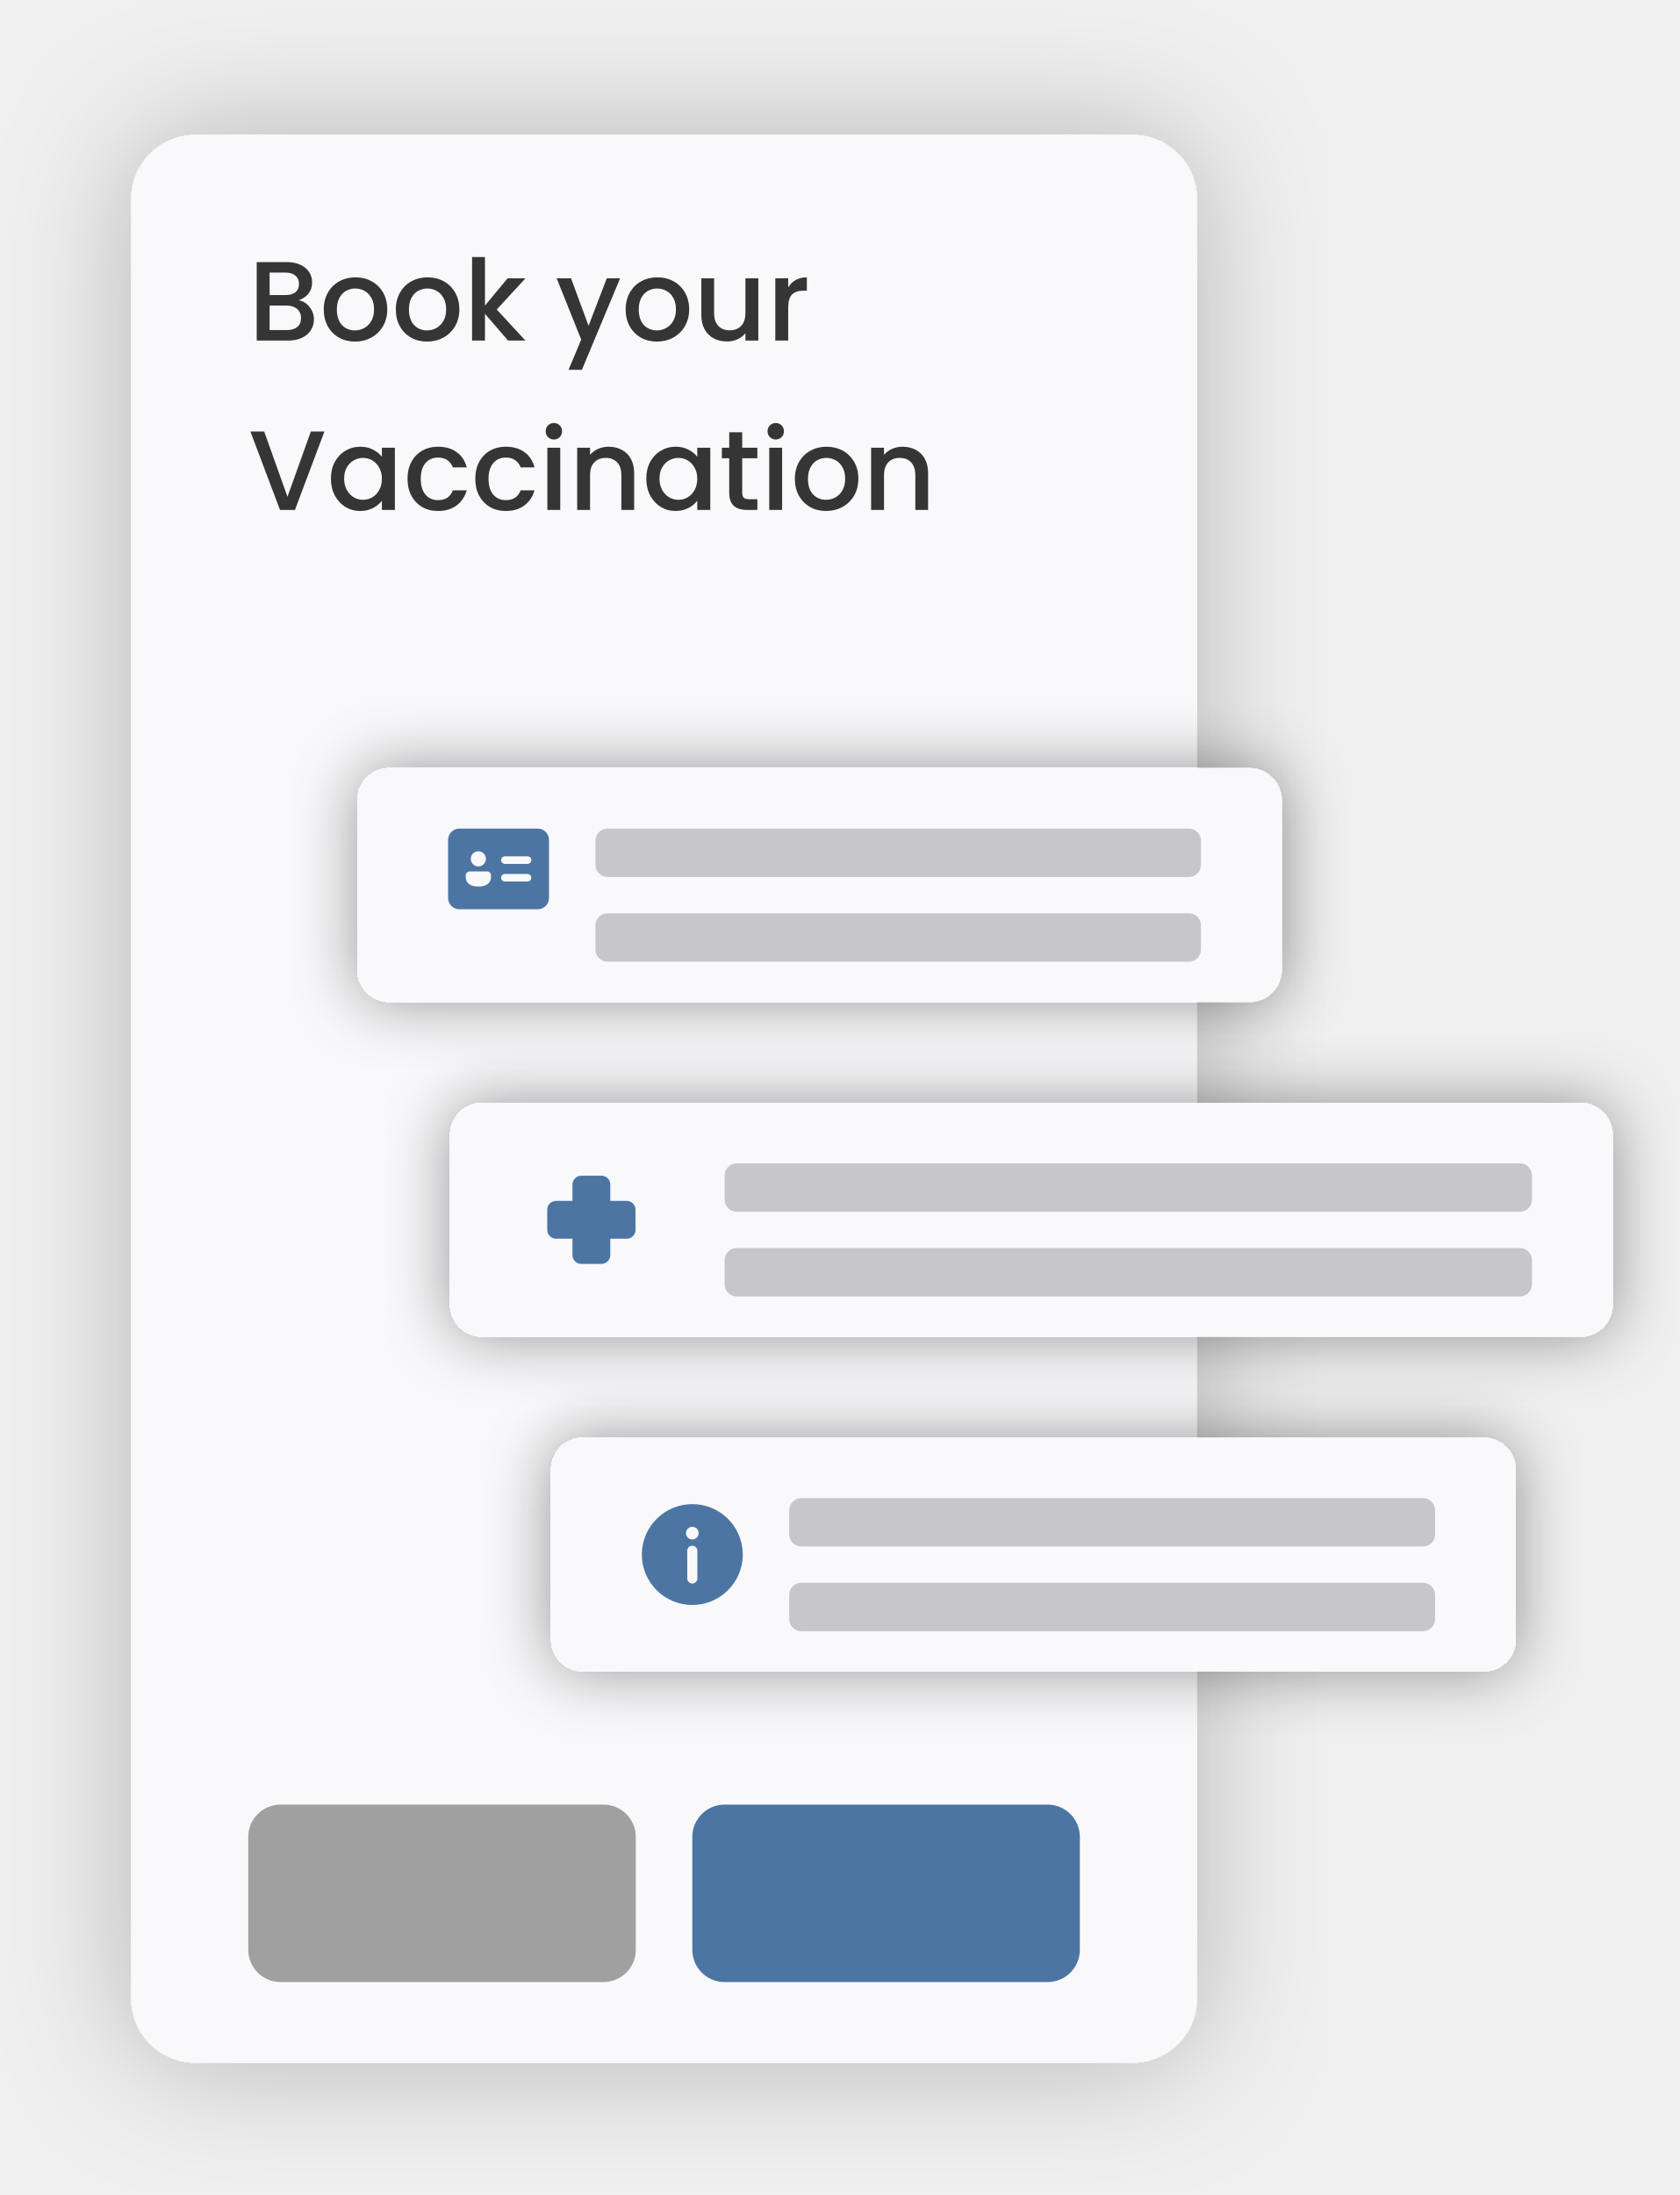
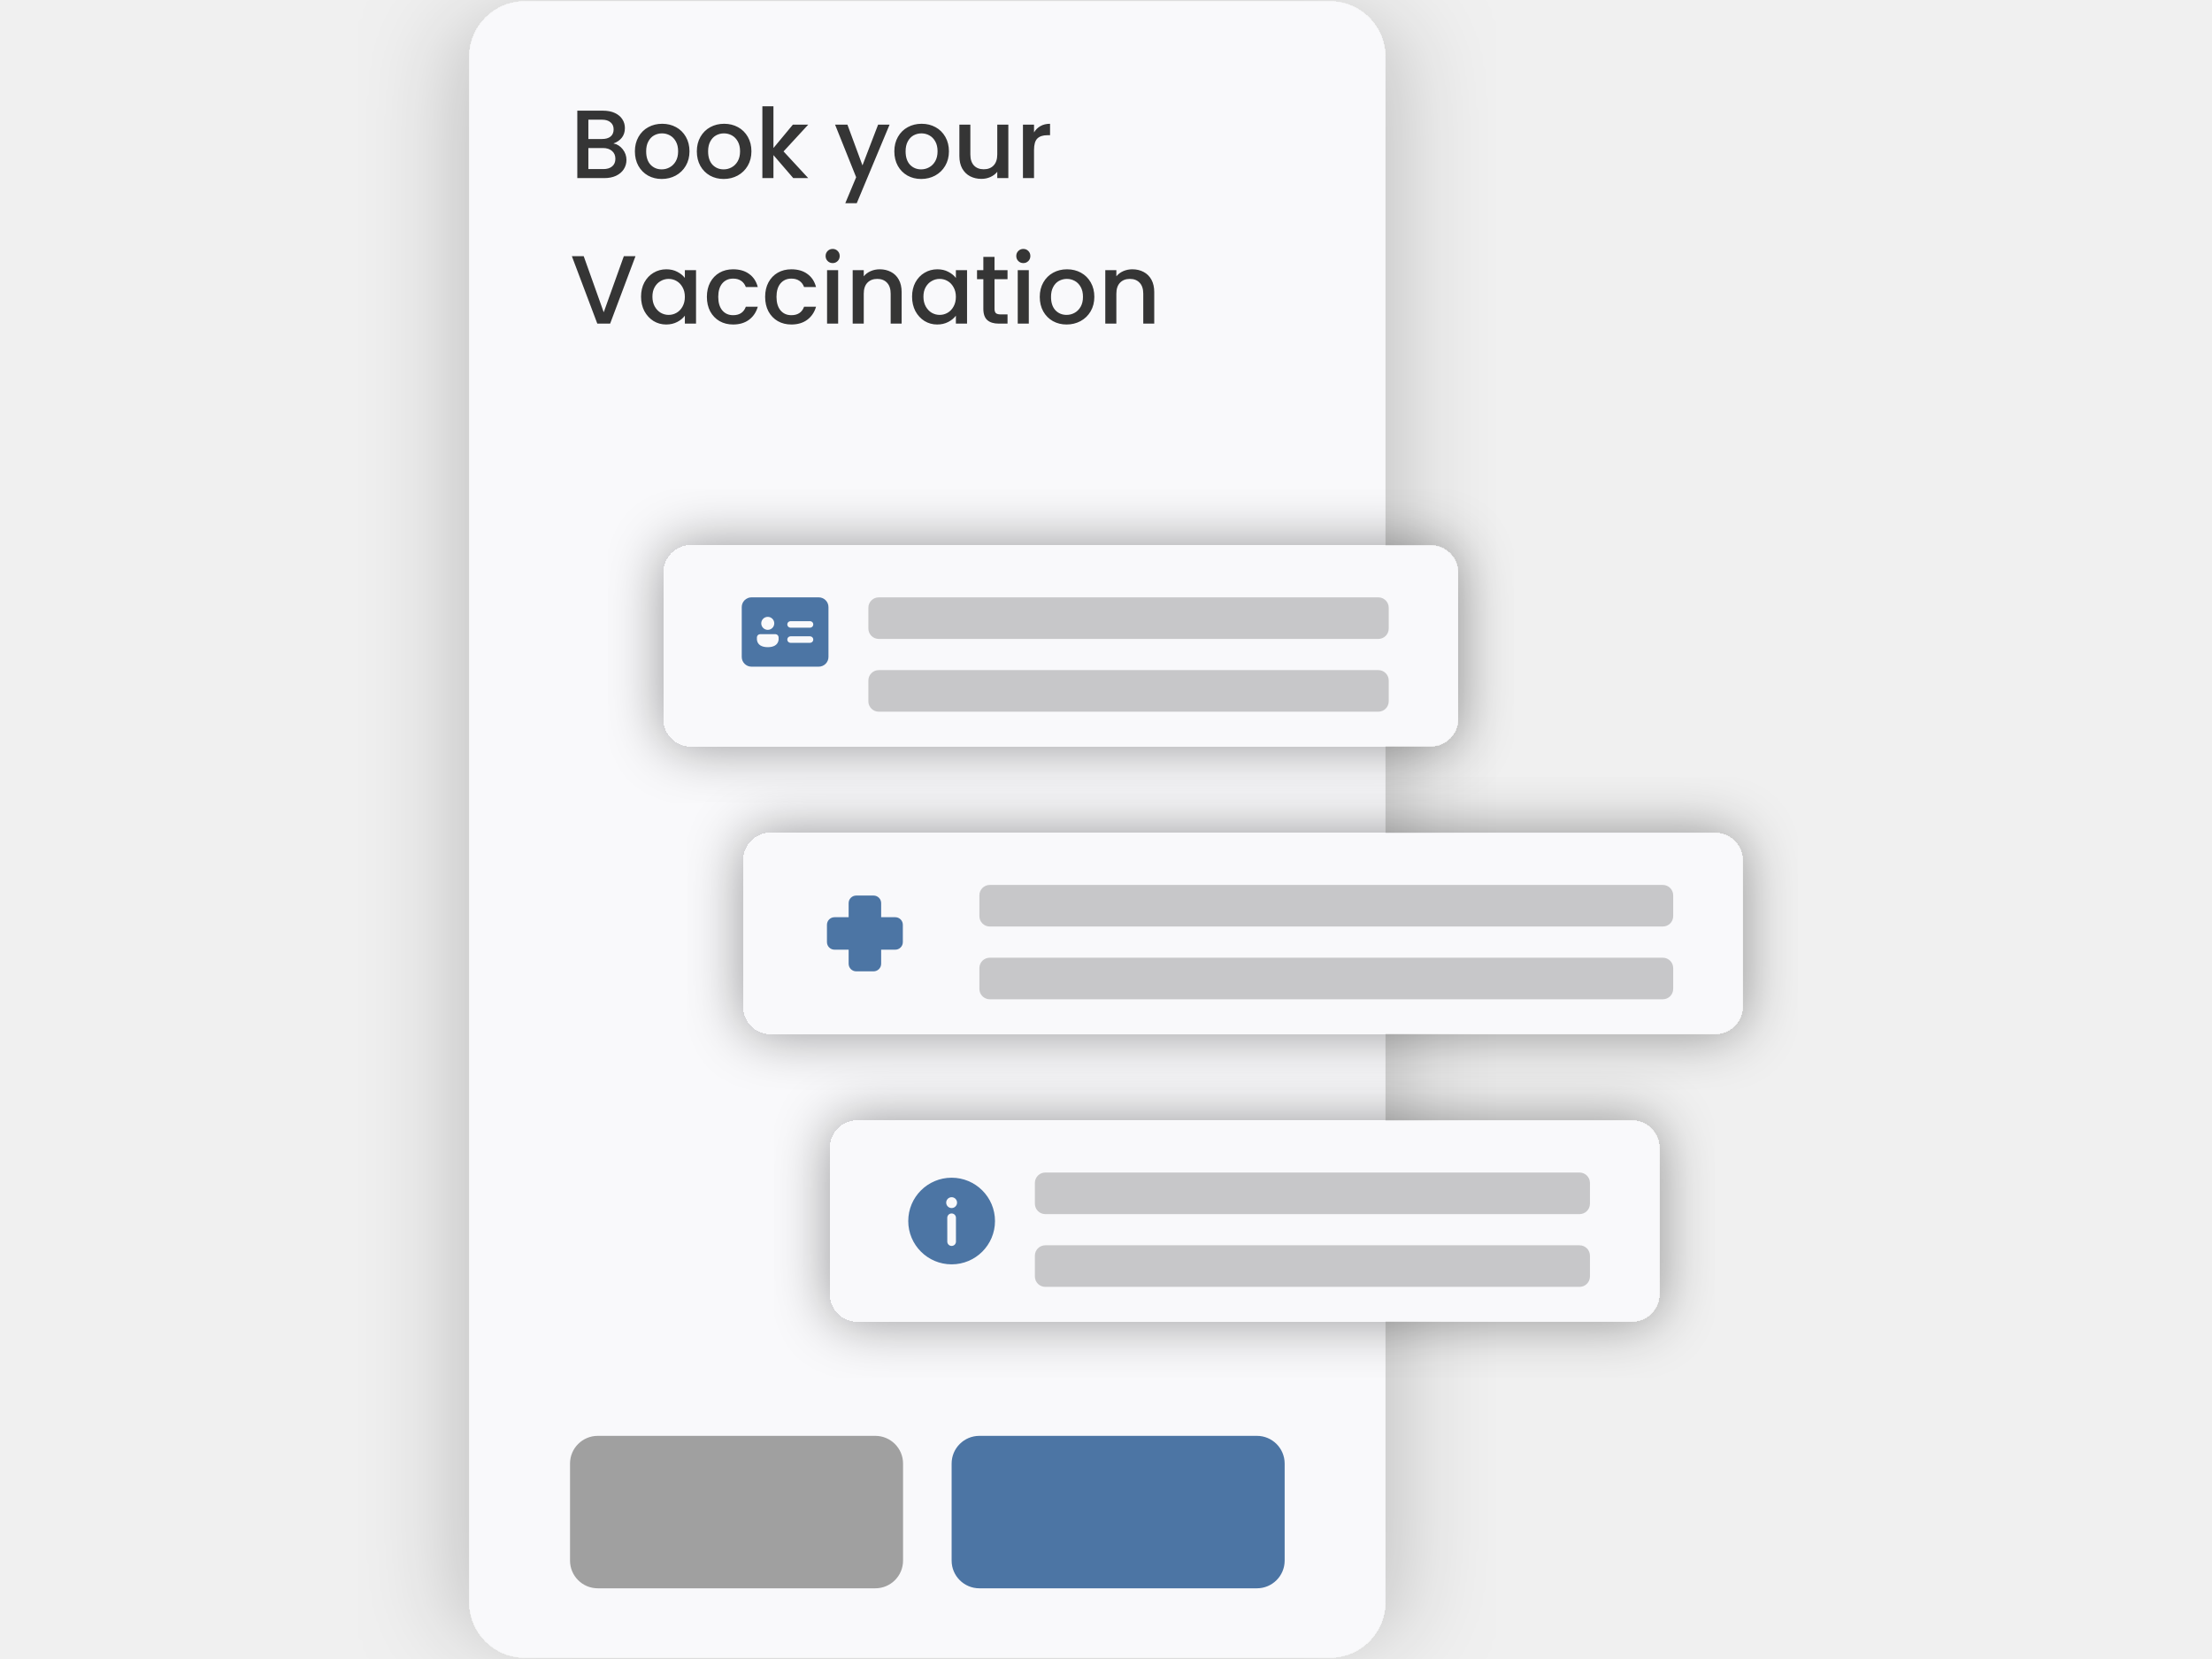
- <svg xmlns="http://www.w3.org/2000/svg" width="261" height="341" viewBox="0 0 261 341" fill="none">
-   <g filter="url(#filter0_d_236_54)">
-     <path d="M175.963 20.955H30.422C24.879 20.955 20.385 25.443 20.385 30.98V310.427C20.385 315.963 24.879 320.452 30.422 320.452H175.963C181.506 320.452 186 315.963 186 310.427V30.98C186 25.443 181.506 20.955 175.963 20.955Z" fill="#F9F9FB" />
-   </g>
-   <path d="M46.429 46.646C47.085 46.763 47.641 47.108 48.098 47.681C48.555 48.255 48.783 48.904 48.783 49.629C48.783 50.249 48.619 50.81 48.291 51.313C47.975 51.804 47.513 52.196 46.904 52.488C46.295 52.769 45.586 52.909 44.778 52.909H39.895V40.717H44.55C45.381 40.717 46.096 40.857 46.693 41.138C47.29 41.418 47.741 41.798 48.045 42.278C48.349 42.746 48.502 43.272 48.502 43.857C48.502 44.559 48.314 45.143 47.94 45.611C47.565 46.079 47.062 46.424 46.429 46.646ZM41.898 45.839H44.374C45.03 45.839 45.539 45.693 45.902 45.401C46.277 45.097 46.464 44.664 46.464 44.102C46.464 43.553 46.277 43.126 45.902 42.822C45.539 42.506 45.03 42.348 44.374 42.348H41.898V45.839ZM44.602 51.278C45.282 51.278 45.815 51.114 46.201 50.787C46.587 50.459 46.781 50.003 46.781 49.418C46.781 48.822 46.576 48.348 46.166 47.997C45.756 47.646 45.212 47.471 44.532 47.471H41.898V51.278H44.602ZM55.157 53.067C54.244 53.067 53.418 52.862 52.681 52.453C51.943 52.032 51.363 51.447 50.942 50.699C50.52 49.939 50.309 49.062 50.309 48.067C50.309 47.085 50.526 46.214 50.959 45.453C51.392 44.693 51.984 44.108 52.733 43.699C53.482 43.29 54.32 43.085 55.245 43.085C56.17 43.085 57.007 43.29 57.757 43.699C58.506 44.108 59.098 44.693 59.531 45.453C59.964 46.214 60.181 47.085 60.181 48.067C60.181 49.05 59.958 49.921 59.514 50.681C59.068 51.441 58.46 52.032 57.687 52.453C56.925 52.862 56.082 53.067 55.157 53.067ZM55.157 51.33C55.672 51.33 56.152 51.208 56.598 50.962C57.054 50.716 57.423 50.348 57.704 49.857C57.985 49.365 58.126 48.769 58.126 48.067C58.126 47.366 57.991 46.775 57.722 46.295C57.452 45.804 57.095 45.436 56.65 45.19C56.205 44.944 55.725 44.822 55.21 44.822C54.694 44.822 54.214 44.944 53.77 45.19C53.336 45.436 52.99 45.804 52.733 46.295C52.475 46.775 52.347 47.366 52.347 48.067C52.347 49.108 52.61 49.915 53.137 50.488C53.676 51.05 54.349 51.33 55.157 51.33ZM66.358 53.067C65.445 53.067 64.619 52.862 63.882 52.453C63.144 52.032 62.564 51.447 62.143 50.699C61.721 49.939 61.51 49.062 61.51 48.067C61.51 47.085 61.727 46.214 62.16 45.453C62.594 44.693 63.185 44.108 63.934 43.699C64.684 43.29 65.521 43.085 66.446 43.085C67.371 43.085 68.209 43.29 68.958 43.699C69.708 44.108 70.299 44.693 70.732 45.453C71.165 46.214 71.382 47.085 71.382 48.067C71.382 49.05 71.16 49.921 70.715 50.681C70.27 51.441 69.66 52.032 68.888 52.453C68.127 52.862 67.284 53.067 66.358 53.067ZM66.358 51.33C66.874 51.33 67.354 51.208 67.799 50.962C68.255 50.716 68.624 50.348 68.905 49.857C69.186 49.365 69.327 48.769 69.327 48.067C69.327 47.366 69.193 46.775 68.923 46.295C68.654 45.804 68.297 45.436 67.851 45.19C67.407 44.944 66.927 44.822 66.411 44.822C65.896 44.822 65.416 44.944 64.971 45.19C64.538 45.436 64.192 45.804 63.934 46.295C63.677 46.775 63.548 47.366 63.548 48.067C63.548 49.108 63.811 49.915 64.338 50.488C64.877 51.05 65.55 51.33 66.358 51.33ZM77.191 48.085L81.653 52.909H78.948L75.364 48.752V52.909H73.362V39.927H75.364V47.471L78.877 43.243H81.653L77.191 48.085ZM96.363 43.243L90.426 57.453H88.353L90.32 52.752L86.509 43.243H88.74L91.462 50.611L94.29 43.243H96.363ZM102.072 53.067C101.159 53.067 100.333 52.862 99.595 52.453C98.858 52.032 98.278 51.447 97.856 50.699C97.435 49.939 97.224 49.062 97.224 48.067C97.224 47.085 97.441 46.214 97.874 45.453C98.308 44.693 98.898 44.108 99.648 43.699C100.398 43.29 101.235 43.085 102.16 43.085C103.085 43.085 103.922 43.29 104.672 43.699C105.421 44.108 106.012 44.693 106.446 45.453C106.879 46.214 107.096 47.085 107.096 48.067C107.096 49.05 106.873 49.921 106.428 50.681C105.984 51.441 105.374 52.032 104.602 52.453C103.841 52.862 102.997 53.067 102.072 53.067ZM102.072 51.33C102.587 51.33 103.068 51.208 103.512 50.962C103.969 50.716 104.338 50.348 104.619 49.857C104.9 49.365 105.041 48.769 105.041 48.067C105.041 47.366 104.906 46.775 104.637 46.295C104.368 45.804 104.01 45.436 103.565 45.19C103.12 44.944 102.64 44.822 102.125 44.822C101.61 44.822 101.129 44.944 100.684 45.19C100.251 45.436 99.906 45.804 99.648 46.295C99.39 46.775 99.262 47.366 99.262 48.067C99.262 49.108 99.525 49.915 100.052 50.488C100.591 51.05 101.264 51.33 102.072 51.33ZM117.84 43.243V52.909H115.838V51.769C115.521 52.167 115.106 52.483 114.59 52.716C114.087 52.939 113.548 53.05 112.974 53.05C112.214 53.05 111.528 52.892 110.919 52.576C110.322 52.26 109.848 51.792 109.497 51.172C109.157 50.553 108.987 49.804 108.987 48.927V43.243H110.972V48.629C110.972 49.494 111.189 50.161 111.622 50.629C112.055 51.085 112.647 51.313 113.396 51.313C114.146 51.313 114.737 51.085 115.17 50.629C115.616 50.161 115.838 49.494 115.838 48.629V43.243H117.84ZM122.485 44.646C122.778 44.155 123.164 43.775 123.644 43.506C124.136 43.225 124.716 43.085 125.383 43.085V45.155H124.874C124.089 45.155 123.492 45.354 123.082 45.752C122.684 46.149 122.485 46.839 122.485 47.822V52.909H120.482V43.243H122.485V44.646ZM50.417 67.032L45.832 79.225H43.514L38.911 67.032H41.054L44.673 77.172L48.309 67.032H50.417ZM51.423 74.348C51.423 73.377 51.623 72.518 52.021 71.769C52.431 71.02 52.981 70.441 53.672 70.032C54.374 69.611 55.147 69.4 55.99 69.4C56.752 69.4 57.413 69.553 57.975 69.857C58.549 70.149 59.006 70.518 59.345 70.962V69.558H61.365V79.225H59.345V77.786C59.006 78.243 58.544 78.623 57.958 78.927C57.372 79.231 56.705 79.383 55.955 79.383C55.124 79.383 54.363 79.172 53.672 78.751C52.981 78.318 52.431 77.722 52.021 76.962C51.623 76.19 51.423 75.318 51.423 74.348ZM59.345 74.383C59.345 73.716 59.205 73.137 58.924 72.646C58.655 72.155 58.298 71.781 57.852 71.523C57.408 71.266 56.928 71.137 56.412 71.137C55.897 71.137 55.417 71.266 54.972 71.523C54.527 71.769 54.164 72.137 53.883 72.629C53.614 73.108 53.479 73.681 53.479 74.348C53.479 75.014 53.614 75.599 53.883 76.102C54.164 76.605 54.527 76.991 54.972 77.26C55.428 77.518 55.909 77.646 56.412 77.646C56.928 77.646 57.408 77.518 57.852 77.26C58.298 77.003 58.655 76.629 58.924 76.137C59.205 75.634 59.345 75.05 59.345 74.383ZM63.328 74.383C63.328 73.389 63.527 72.518 63.925 71.769C64.335 71.009 64.897 70.424 65.612 70.014C66.326 69.605 67.146 69.4 68.071 69.4C69.242 69.4 70.208 69.681 70.969 70.243C71.742 70.792 72.263 71.582 72.532 72.611H70.372C70.196 72.132 69.915 71.757 69.529 71.488C69.142 71.219 68.656 71.085 68.071 71.085C67.251 71.085 66.595 71.377 66.104 71.962C65.624 72.535 65.383 73.342 65.383 74.383C65.383 75.424 65.624 76.237 66.104 76.822C66.595 77.406 67.251 77.699 68.071 77.699C69.23 77.699 69.997 77.19 70.372 76.172H72.532C72.251 77.155 71.725 77.939 70.952 78.523C70.179 79.097 69.218 79.383 68.071 79.383C67.146 79.383 66.326 79.178 65.612 78.769C64.897 78.348 64.335 77.763 63.925 77.014C63.527 76.254 63.328 75.377 63.328 74.383ZM73.861 74.383C73.861 73.389 74.059 72.518 74.458 71.769C74.867 71.009 75.43 70.424 76.144 70.014C76.859 69.605 77.678 69.4 78.603 69.4C79.774 69.4 80.74 69.681 81.501 70.243C82.274 70.792 82.796 71.582 83.065 72.611H80.904C80.728 72.132 80.448 71.757 80.061 71.488C79.675 71.219 79.188 71.085 78.603 71.085C77.783 71.085 77.128 71.377 76.636 71.962C76.156 72.535 75.916 73.342 75.916 74.383C75.916 75.424 76.156 76.237 76.636 76.822C77.128 77.406 77.783 77.699 78.603 77.699C79.762 77.699 80.53 77.19 80.904 76.172H83.065C82.784 77.155 82.257 77.939 81.484 78.523C80.711 79.097 79.751 79.383 78.603 79.383C77.678 79.383 76.859 79.178 76.144 78.769C75.43 78.348 74.867 77.763 74.458 77.014C74.059 76.254 73.861 75.377 73.861 74.383ZM86.079 68.278C85.716 68.278 85.412 68.155 85.166 67.909C84.92 67.664 84.797 67.36 84.797 66.997C84.797 66.634 84.92 66.33 85.166 66.085C85.412 65.839 85.716 65.716 86.079 65.716C86.43 65.716 86.729 65.839 86.975 66.085C87.221 66.33 87.344 66.634 87.344 66.997C87.344 67.36 87.221 67.664 86.975 67.909C86.729 68.155 86.43 68.278 86.079 68.278ZM87.063 69.558V79.225H85.06V69.558H87.063ZM94.575 69.4C95.336 69.4 96.015 69.558 96.612 69.874C97.222 70.19 97.696 70.658 98.035 71.278C98.375 71.897 98.545 72.646 98.545 73.523V79.225H96.56V73.822C96.56 72.956 96.343 72.295 95.91 71.839C95.476 71.371 94.885 71.137 94.136 71.137C93.386 71.137 92.789 71.371 92.344 71.839C91.911 72.295 91.694 72.956 91.694 73.822V79.225H89.692V69.558H91.694V70.664C92.022 70.266 92.438 69.956 92.941 69.734C93.456 69.511 94.001 69.4 94.575 69.4ZM100.432 74.348C100.432 73.377 100.631 72.518 101.029 71.769C101.439 71.02 101.989 70.441 102.68 70.032C103.383 69.611 104.155 69.4 104.999 69.4C105.76 69.4 106.421 69.553 106.983 69.857C107.557 70.149 108.014 70.518 108.354 70.962V69.558H110.374V79.225H108.354V77.786C108.014 78.243 107.551 78.623 106.966 78.927C106.38 79.231 105.713 79.383 104.963 79.383C104.132 79.383 103.371 79.172 102.68 78.751C101.989 78.318 101.439 77.722 101.029 76.962C100.631 76.19 100.432 75.318 100.432 74.348ZM108.354 74.383C108.354 73.716 108.213 73.137 107.932 72.646C107.662 72.155 107.305 71.781 106.861 71.523C106.415 71.266 105.935 71.137 105.42 71.137C104.905 71.137 104.425 71.266 103.98 71.523C103.534 71.769 103.172 72.137 102.891 72.629C102.621 73.108 102.487 73.681 102.487 74.348C102.487 75.014 102.621 75.599 102.891 76.102C103.172 76.605 103.534 76.991 103.98 77.26C104.437 77.518 104.916 77.646 105.42 77.646C105.935 77.646 106.415 77.518 106.861 77.26C107.305 77.003 107.662 76.629 107.932 76.137C108.213 75.634 108.354 75.05 108.354 74.383ZM115.34 71.19V76.541C115.34 76.904 115.422 77.167 115.585 77.33C115.761 77.483 116.054 77.558 116.464 77.558H117.693V79.225H116.112C115.211 79.225 114.52 79.014 114.04 78.593C113.56 78.172 113.32 77.488 113.32 76.541V71.19H112.178V69.558H113.32V67.155H115.34V69.558H117.693V71.19H115.34ZM120.558 68.278C120.194 68.278 119.89 68.155 119.644 67.909C119.398 67.664 119.275 67.36 119.275 66.997C119.275 66.634 119.398 66.33 119.644 66.085C119.89 65.839 120.194 65.716 120.558 65.716C120.909 65.716 121.208 65.839 121.453 66.085C121.699 66.33 121.822 66.634 121.822 66.997C121.822 67.36 121.699 67.664 121.453 67.909C121.208 68.155 120.909 68.278 120.558 68.278ZM121.541 69.558V79.225H119.539V69.558H121.541ZM128.369 79.383C127.455 79.383 126.63 79.178 125.892 78.769C125.154 78.348 124.574 77.763 124.153 77.014C123.731 76.254 123.521 75.377 123.521 74.383C123.521 73.4 123.737 72.529 124.17 71.769C124.604 71.009 125.195 70.424 125.945 70.014C126.694 69.605 127.531 69.4 128.456 69.4C129.382 69.4 130.219 69.605 130.968 70.014C131.718 70.424 132.309 71.009 132.742 71.769C133.176 72.529 133.392 73.4 133.392 74.383C133.392 75.365 133.169 76.237 132.725 76.997C132.28 77.757 131.671 78.348 130.898 78.769C130.137 79.178 129.294 79.383 128.369 79.383ZM128.369 77.646C128.884 77.646 129.364 77.523 129.809 77.278C130.266 77.032 130.634 76.664 130.915 76.172C131.197 75.681 131.337 75.085 131.337 74.383C131.337 73.681 131.202 73.09 130.933 72.611C130.664 72.12 130.306 71.751 129.862 71.506C129.417 71.26 128.936 71.137 128.421 71.137C127.906 71.137 127.426 71.26 126.981 71.506C126.547 71.751 126.202 72.12 125.945 72.611C125.687 73.09 125.558 73.681 125.558 74.383C125.558 75.424 125.822 76.231 126.349 76.804C126.887 77.365 127.561 77.646 128.369 77.646ZM140.255 69.4C141.016 69.4 141.695 69.558 142.292 69.874C142.901 70.19 143.375 70.658 143.715 71.278C144.055 71.897 144.224 72.646 144.224 73.523V79.225H142.239V73.822C142.239 72.956 142.023 72.295 141.589 71.839C141.157 71.371 140.565 71.137 139.815 71.137C139.066 71.137 138.469 71.371 138.024 71.839C137.591 72.295 137.374 72.956 137.374 73.822V79.225H135.371V69.558H137.374V70.664C137.702 70.266 138.118 69.956 138.621 69.734C139.137 69.511 139.681 69.4 140.255 69.4Z" fill="#353535" />
-   <path d="M93.783 280.352H43.596C40.825 280.352 38.578 282.596 38.578 285.364V302.908C38.578 305.676 40.825 307.92 43.596 307.92H93.783C96.554 307.92 98.801 305.676 98.801 302.908V285.364C98.801 282.596 96.554 280.352 93.783 280.352Z" fill="#A0A0A0" />
-   <path d="M162.789 280.352H112.602C109.831 280.352 107.584 282.596 107.584 285.364V302.908C107.584 305.676 109.831 307.92 112.602 307.92H162.789C165.56 307.92 167.807 305.676 167.807 302.908V285.364C167.807 282.596 165.56 280.352 162.789 280.352Z" fill="#4C75A4" />
-   <g filter="url(#filter1_d_236_54)">
-     <path d="M245.596 171.33H74.963C72.191 171.33 69.944 173.574 69.944 176.342V202.658C69.944 205.426 72.191 207.67 74.963 207.67H245.596C248.368 207.67 250.615 205.426 250.615 202.658V176.342C250.615 173.574 248.368 171.33 245.596 171.33Z" fill="#F9F9FB" />
-     <path d="M90.332 182.647C89.574 182.647 88.96 183.261 88.96 184.018V186.563H86.411C85.654 186.563 85.039 187.177 85.039 187.934V191.066C85.039 191.823 85.654 192.437 86.411 192.437H88.96V194.982C88.96 195.739 89.574 196.353 90.332 196.353H93.469C94.227 196.353 94.841 195.739 94.841 194.982V192.437H97.39C98.147 192.437 98.762 191.823 98.762 191.066V187.934C98.762 187.177 98.147 186.563 97.39 186.563H94.841V184.018C94.841 183.261 94.227 182.647 93.469 182.647H90.332Z" fill="#4C75A4" />
-     <path d="M236.186 180.728H114.485C113.445 180.728 112.603 181.57 112.603 182.608V186.367C112.603 187.405 113.445 188.247 114.485 188.247H236.186C237.226 188.247 238.068 187.405 238.068 186.367V182.608C238.068 181.57 237.226 180.728 236.186 180.728Z" fill="black" fill-opacity="0.2" />
-     <path d="M236.186 193.886H114.485C113.445 193.886 112.603 194.728 112.603 195.766V199.525C112.603 200.563 113.445 201.405 114.485 201.405H236.186C237.226 201.405 238.068 200.563 238.068 199.525V195.766C238.068 194.728 237.226 193.886 236.186 193.886Z" fill="black" fill-opacity="0.2" />
-   </g>
-   <g filter="url(#filter2_d_236_54)">
-     <path d="M194.155 119.325H60.534C57.763 119.325 55.516 121.569 55.516 124.338V150.653C55.516 153.421 57.763 155.666 60.534 155.666H194.155C196.927 155.666 199.174 153.421 199.174 150.653V124.338C199.174 121.569 196.927 119.325 194.155 119.325Z" fill="#F9F9FB" />
-     <path d="M83.55 128.723C84.524 128.723 85.314 129.512 85.314 130.485V139.496C85.314 140.47 84.524 141.258 83.55 141.258H71.395C70.42 141.258 69.631 140.47 69.631 139.496V130.485C69.631 129.512 70.42 128.723 71.395 128.723H83.55ZM75.708 135.381H72.963C72.666 135.381 72.42 135.602 72.381 135.888L72.375 135.968V136.353L72.382 136.438C72.509 137.31 73.24 137.731 74.336 137.731C75.379 137.731 76.091 137.35 76.268 136.56L76.29 136.439L76.296 136.354V135.968C76.296 135.671 76.075 135.425 75.788 135.386L75.708 135.381ZM81.981 135.769H78.454L78.374 135.775C78.088 135.814 77.866 136.059 77.866 136.357C77.866 136.654 78.088 136.899 78.374 136.939L78.454 136.944H81.981L82.061 136.939C82.348 136.899 82.569 136.654 82.569 136.357C82.569 136.059 82.348 135.814 82.061 135.775L81.981 135.769ZM74.336 132.25C73.686 132.25 73.159 132.775 73.159 133.425C73.159 134.073 73.686 134.599 74.336 134.599C74.986 134.599 75.512 134.073 75.512 133.425C75.512 132.775 74.986 132.25 74.336 132.25ZM81.981 133.031H78.454L78.374 133.037C78.088 133.076 77.866 133.321 77.866 133.618C77.866 133.916 78.088 134.161 78.374 134.201L78.454 134.206H81.981L82.061 134.201C82.348 134.161 82.569 133.916 82.569 133.618C82.569 133.321 82.348 133.076 82.061 133.037L81.981 133.031Z" fill="#4C75A4" />
-     <path d="M184.745 128.723H94.41C93.371 128.723 92.528 129.565 92.528 130.603V134.363C92.528 135.401 93.371 136.242 94.41 136.242H184.745C185.785 136.242 186.627 135.401 186.627 134.363V130.603C186.627 129.565 185.785 128.723 184.745 128.723Z" fill="black" fill-opacity="0.2" />
-     <path d="M184.745 141.881H94.41C93.371 141.881 92.528 142.723 92.528 143.761V147.52C92.528 148.558 93.371 149.4 94.41 149.4H184.745C185.785 149.4 186.627 148.558 186.627 147.52V143.761C186.627 142.723 185.785 141.881 184.745 141.881Z" fill="black" fill-opacity="0.2" />
-   </g>
-   <g filter="url(#filter3_d_236_54)">
-     <path d="M230.54 223.334H90.646C87.874 223.334 85.627 225.579 85.627 228.347V254.662C85.627 257.431 87.874 259.675 90.646 259.675H230.54C233.312 259.675 235.559 257.431 235.559 254.662V228.347C235.559 225.579 233.312 223.334 230.54 223.334Z" fill="#F9F9FB" />
-     <path d="M107.584 233.671C111.916 233.671 115.427 237.178 115.427 241.504C115.427 245.83 111.916 249.337 107.584 249.337C103.253 249.337 99.741 245.83 99.741 241.504C99.741 237.178 103.253 233.671 107.584 233.671ZM107.581 240.133C107.179 240.133 106.848 240.436 106.803 240.825L106.797 240.917L106.801 245.226L106.806 245.317C106.851 245.706 107.183 246.008 107.585 246.008C107.987 246.008 108.319 245.705 108.363 245.316L108.369 245.225L108.366 240.916L108.361 240.824C108.315 240.435 107.983 240.133 107.581 240.133ZM107.585 237.196C107.043 237.196 106.603 237.635 106.603 238.176C106.603 238.718 107.043 239.157 107.585 239.157C108.127 239.157 108.566 238.718 108.566 238.176C108.566 237.635 108.127 237.196 107.585 237.196Z" fill="#4C75A4" />
-     <path d="M221.131 232.733H124.522C123.482 232.733 122.64 233.574 122.64 234.612V238.372C122.64 239.41 123.482 240.252 124.522 240.252H221.131C222.17 240.252 223.013 239.41 223.013 238.372V234.612C223.013 233.574 222.17 232.733 221.131 232.733Z" fill="black" fill-opacity="0.2" />
-     <path d="M221.131 245.891H124.522C123.482 245.891 122.64 246.732 122.64 247.77V251.53C122.64 252.568 123.482 253.409 124.522 253.409H221.131C222.17 253.409 223.013 252.568 223.013 251.53V247.77C223.013 246.732 222.17 245.891 221.131 245.891Z" fill="black" fill-opacity="0.2" />
+ <svg xmlns="http://www.w3.org/2000/svg" width="400" height="300" viewBox="0 0 400 300" fill="none">
+   <g clip-path="url(#clip0_272_188)">
+     <g filter="url(#filter0_d_272_188)">
+       <path d="M240.463 0.252H94.922C89.379 0.252 84.885 4.74 84.885 10.277V289.723C84.885 295.26 89.379 299.748 94.922 299.748H240.463C246.006 299.748 250.5 295.26 250.5 289.723V10.277C250.5 4.74 246.006 0.252 240.463 0.252Z" fill="#F9F9FB" />
+     </g>
+     <path d="M110.929 25.943C111.585 26.06 112.141 26.405 112.598 26.978C113.055 27.551 113.283 28.201 113.283 28.926C113.283 29.546 113.119 30.107 112.791 30.61C112.475 31.101 112.013 31.493 111.404 31.785C110.795 32.066 110.086 32.206 109.278 32.206H104.395V20.013H109.05C109.881 20.013 110.596 20.154 111.193 20.434C111.79 20.715 112.241 21.095 112.545 21.575C112.85 22.043 113.002 22.569 113.002 23.154C113.002 23.855 112.814 24.44 112.44 24.908C112.065 25.376 111.562 25.721 110.929 25.943ZM106.397 25.136H108.874C109.53 25.136 110.039 24.99 110.402 24.698C110.777 24.393 110.964 23.961 110.964 23.399C110.964 22.85 110.777 22.423 110.402 22.119C110.039 21.803 109.53 21.645 108.874 21.645H106.397V25.136ZM109.103 30.575C109.782 30.575 110.315 30.411 110.701 30.084C111.087 29.756 111.281 29.3 111.281 28.715C111.281 28.119 111.076 27.645 110.666 27.294C110.256 26.943 109.711 26.768 109.032 26.768H106.397V30.575H109.103ZM119.657 32.364C118.744 32.364 117.918 32.159 117.181 31.75C116.443 31.329 115.863 30.744 115.442 29.996C115.02 29.236 114.809 28.358 114.809 27.364C114.809 26.382 115.026 25.51 115.459 24.75C115.892 23.99 116.484 23.405 117.233 22.996C117.982 22.587 118.82 22.382 119.745 22.382C120.67 22.382 121.507 22.587 122.257 22.996C123.006 23.405 123.598 23.99 124.031 24.75C124.464 25.51 124.681 26.382 124.681 27.364C124.681 28.347 124.458 29.218 124.013 29.978C123.568 30.738 122.96 31.329 122.187 31.75C121.425 32.159 120.582 32.364 119.657 32.364ZM119.657 30.627C120.172 30.627 120.652 30.505 121.098 30.259C121.554 30.013 121.923 29.645 122.204 29.154C122.485 28.662 122.626 28.066 122.626 27.364C122.626 26.663 122.491 26.072 122.222 25.592C121.952 25.101 121.595 24.733 121.15 24.487C120.705 24.241 120.225 24.119 119.71 24.119C119.194 24.119 118.714 24.241 118.27 24.487C117.836 24.733 117.491 25.101 117.233 25.592C116.975 26.072 116.847 26.663 116.847 27.364C116.847 28.405 117.11 29.212 117.637 29.785C118.176 30.347 118.849 30.627 119.657 30.627ZM130.858 32.364C129.945 32.364 129.119 32.159 128.382 31.75C127.644 31.329 127.064 30.744 126.643 29.996C126.221 29.236 126.01 28.358 126.01 27.364C126.01 26.382 126.227 25.51 126.66 24.75C127.094 23.99 127.685 23.405 128.434 22.996C129.184 22.587 130.021 22.382 130.946 22.382C131.871 22.382 132.709 22.587 133.458 22.996C134.208 23.405 134.799 23.99 135.232 24.75C135.666 25.51 135.882 26.382 135.882 27.364C135.882 28.347 135.66 29.218 135.214 29.978C134.77 30.738 134.161 31.329 133.388 31.75C132.627 32.159 131.784 32.364 130.858 32.364ZM130.858 30.627C131.374 30.627 131.854 30.505 132.299 30.259C132.755 30.013 133.124 29.645 133.405 29.154C133.686 28.662 133.827 28.066 133.827 27.364C133.827 26.663 133.693 26.072 133.423 25.592C133.154 25.101 132.797 24.733 132.351 24.487C131.907 24.241 131.427 24.119 130.911 24.119C130.396 24.119 129.916 24.241 129.471 24.487C129.038 24.733 128.692 25.101 128.434 25.592C128.177 26.072 128.048 26.663 128.048 27.364C128.048 28.405 128.311 29.212 128.838 29.785C129.377 30.347 130.05 30.627 130.858 30.627ZM141.691 27.382L146.153 32.206H143.448L139.864 28.048V32.206H137.862V19.224H139.864V26.768L143.377 22.54H146.153L141.691 27.382ZM160.863 22.54L154.926 36.75H152.853L154.82 32.048L151.009 22.54H153.24L155.962 29.908L158.79 22.54H160.863ZM166.572 32.364C165.659 32.364 164.833 32.159 164.095 31.75C163.358 31.329 162.778 30.744 162.356 29.996C161.935 29.236 161.724 28.358 161.724 27.364C161.724 26.382 161.941 25.51 162.374 24.75C162.808 23.99 163.398 23.405 164.148 22.996C164.898 22.587 165.735 22.382 166.66 22.382C167.585 22.382 168.422 22.587 169.172 22.996C169.921 23.405 170.512 23.99 170.946 24.75C171.379 25.51 171.596 26.382 171.596 27.364C171.596 28.347 171.373 29.218 170.928 29.978C170.484 30.738 169.874 31.329 169.102 31.75C168.341 32.159 167.497 32.364 166.572 32.364ZM166.572 30.627C167.087 30.627 167.568 30.505 168.012 30.259C168.469 30.013 168.838 29.645 169.119 29.154C169.4 28.662 169.541 28.066 169.541 27.364C169.541 26.663 169.406 26.072 169.137 25.592C168.868 25.101 168.51 24.733 168.065 24.487C167.62 24.241 167.14 24.119 166.625 24.119C166.11 24.119 165.629 24.241 165.184 24.487C164.751 24.733 164.406 25.101 164.148 25.592C163.89 26.072 163.762 26.663 163.762 27.364C163.762 28.405 164.025 29.212 164.552 29.785C165.091 30.347 165.764 30.627 166.572 30.627ZM182.34 22.54V32.206H180.338V31.066C180.021 31.464 179.606 31.78 179.09 32.013C178.587 32.236 178.048 32.347 177.474 32.347C176.714 32.347 176.028 32.189 175.419 31.873C174.822 31.557 174.348 31.089 173.997 30.47C173.657 29.85 173.487 29.101 173.487 28.224V22.54H175.472V27.926C175.472 28.791 175.689 29.458 176.122 29.926C176.555 30.382 177.147 30.61 177.896 30.61C178.646 30.61 179.237 30.382 179.67 29.926C180.116 29.458 180.338 28.791 180.338 27.926V22.54H182.34ZM186.985 23.943C187.278 23.452 187.664 23.072 188.144 22.803C188.636 22.522 189.216 22.382 189.883 22.382V24.452H189.374C188.589 24.452 187.992 24.651 187.582 25.048C187.184 25.446 186.985 26.136 186.985 27.119V32.206H184.982V22.54H186.985V23.943ZM114.917 46.329L110.332 58.522H108.013L103.411 46.329H105.554L109.173 56.469L112.809 46.329H114.917ZM115.923 53.645C115.923 52.674 116.123 51.815 116.521 51.066C116.931 50.317 117.481 49.738 118.172 49.329C118.874 48.908 119.647 48.697 120.49 48.697C121.252 48.697 121.913 48.85 122.475 49.154C123.049 49.446 123.506 49.815 123.845 50.259V48.855H125.865V58.522H123.845V57.083C123.506 57.539 123.044 57.92 122.458 58.224C121.872 58.528 121.205 58.68 120.455 58.68C119.624 58.68 118.863 58.469 118.172 58.048C117.481 57.615 116.931 57.019 116.521 56.259C116.123 55.487 115.923 54.615 115.923 53.645ZM123.845 53.68C123.845 53.013 123.705 52.434 123.424 51.943C123.155 51.452 122.798 51.078 122.352 50.82C121.908 50.563 121.428 50.434 120.912 50.434C120.397 50.434 119.917 50.563 119.472 50.82C119.027 51.066 118.664 51.434 118.383 51.925C118.113 52.405 117.979 52.978 117.979 53.645C117.979 54.311 118.113 54.896 118.383 55.399C118.664 55.902 119.027 56.288 119.472 56.557C119.928 56.815 120.409 56.943 120.912 56.943C121.428 56.943 121.908 56.815 122.352 56.557C122.798 56.3 123.155 55.925 123.424 55.434C123.705 54.931 123.845 54.346 123.845 53.68ZM127.828 53.68C127.828 52.685 128.027 51.815 128.426 51.066C128.835 50.306 129.397 49.721 130.112 49.311C130.826 48.902 131.646 48.697 132.571 48.697C133.742 48.697 134.708 48.978 135.469 49.539C136.242 50.089 136.763 50.879 137.032 51.908H134.872C134.696 51.429 134.415 51.054 134.029 50.785C133.642 50.516 133.156 50.382 132.571 50.382C131.751 50.382 131.095 50.674 130.604 51.259C130.124 51.832 129.883 52.639 129.883 53.68C129.883 54.721 130.124 55.534 130.604 56.118C131.095 56.703 131.751 56.996 132.571 56.996C133.73 56.996 134.497 56.487 134.872 55.469H137.032C136.751 56.452 136.224 57.236 135.452 57.82C134.679 58.394 133.718 58.68 132.571 58.68C131.646 58.68 130.826 58.475 130.112 58.066C129.397 57.645 128.835 57.06 128.426 56.311C128.027 55.551 127.828 54.674 127.828 53.68ZM138.361 53.68C138.361 52.685 138.559 51.815 138.958 51.066C139.367 50.306 139.929 49.721 140.644 49.311C141.359 48.902 142.178 48.697 143.103 48.697C144.274 48.697 145.24 48.978 146.001 49.539C146.774 50.089 147.296 50.879 147.565 51.908H145.404C145.229 51.429 144.947 51.054 144.561 50.785C144.175 50.516 143.688 50.382 143.103 50.382C142.283 50.382 141.628 50.674 141.136 51.259C140.656 51.832 140.416 52.639 140.416 53.68C140.416 54.721 140.656 55.534 141.136 56.118C141.628 56.703 142.283 56.996 143.103 56.996C144.262 56.996 145.03 56.487 145.404 55.469H147.565C147.284 56.452 146.757 57.236 145.984 57.82C145.211 58.394 144.251 58.68 143.103 58.68C142.178 58.68 141.359 58.475 140.644 58.066C139.929 57.645 139.367 57.06 138.958 56.311C138.559 55.551 138.361 54.674 138.361 53.68ZM150.579 47.575C150.216 47.575 149.912 47.452 149.666 47.206C149.42 46.961 149.297 46.657 149.297 46.294C149.297 45.931 149.42 45.627 149.666 45.382C149.912 45.136 150.216 45.013 150.579 45.013C150.93 45.013 151.229 45.136 151.475 45.382C151.721 45.627 151.844 45.931 151.844 46.294C151.844 46.657 151.721 46.961 151.475 47.206C151.229 47.452 150.93 47.575 150.579 47.575ZM151.563 48.855V58.522H149.56V48.855H151.563ZM159.075 48.697C159.836 48.697 160.515 48.855 161.112 49.171C161.722 49.487 162.196 49.955 162.535 50.575C162.875 51.194 163.045 51.943 163.045 52.82V58.522H161.06V53.118C161.06 52.253 160.843 51.592 160.41 51.136C159.976 50.668 159.385 50.434 158.636 50.434C157.886 50.434 157.289 50.668 156.844 51.136C156.411 51.592 156.194 52.253 156.194 53.118V58.522H154.192V48.855H156.194V49.961C156.522 49.563 156.938 49.253 157.441 49.031C157.956 48.808 158.501 48.697 159.075 48.697ZM164.932 53.645C164.932 52.674 165.131 51.815 165.529 51.066C165.939 50.317 166.489 49.738 167.18 49.329C167.883 48.908 168.655 48.697 169.499 48.697C170.26 48.697 170.921 48.85 171.483 49.154C172.057 49.446 172.514 49.815 172.854 50.259V48.855H174.874V58.522H172.854V57.083C172.514 57.539 172.051 57.92 171.466 58.224C170.88 58.528 170.213 58.68 169.463 58.68C168.632 58.68 167.871 58.469 167.18 58.048C166.489 57.615 165.939 57.019 165.529 56.259C165.131 55.487 164.932 54.615 164.932 53.645ZM172.854 53.68C172.854 53.013 172.713 52.434 172.432 51.943C172.162 51.452 171.805 51.078 171.361 50.82C170.915 50.563 170.435 50.434 169.92 50.434C169.405 50.434 168.925 50.563 168.48 50.82C168.034 51.066 167.672 51.434 167.391 51.925C167.121 52.405 166.987 52.978 166.987 53.645C166.987 54.311 167.121 54.896 167.391 55.399C167.672 55.902 168.034 56.288 168.48 56.557C168.937 56.815 169.416 56.943 169.92 56.943C170.435 56.943 170.915 56.815 171.361 56.557C171.805 56.3 172.162 55.925 172.432 55.434C172.713 54.931 172.854 54.346 172.854 53.68ZM179.84 50.487V55.838C179.84 56.2 179.922 56.464 180.085 56.627C180.261 56.779 180.554 56.855 180.964 56.855H182.193V58.522H180.612C179.711 58.522 179.02 58.311 178.54 57.89C178.06 57.469 177.82 56.785 177.82 55.838V50.487H176.678V48.855H177.82V46.452H179.84V48.855H182.193V50.487H179.84ZM185.058 47.575C184.694 47.575 184.39 47.452 184.144 47.206C183.898 46.961 183.775 46.657 183.775 46.294C183.775 45.931 183.898 45.627 184.144 45.382C184.39 45.136 184.694 45.013 185.058 45.013C185.409 45.013 185.708 45.136 185.953 45.382C186.199 45.627 186.322 45.931 186.322 46.294C186.322 46.657 186.199 46.961 185.953 47.206C185.708 47.452 185.409 47.575 185.058 47.575ZM186.041 48.855V58.522H184.039V48.855H186.041ZM192.869 58.68C191.955 58.68 191.13 58.475 190.392 58.066C189.654 57.645 189.074 57.06 188.653 56.311C188.231 55.551 188.021 54.674 188.021 53.68C188.021 52.697 188.237 51.826 188.67 51.066C189.104 50.306 189.695 49.721 190.445 49.311C191.194 48.902 192.031 48.697 192.956 48.697C193.882 48.697 194.719 48.902 195.468 49.311C196.218 49.721 196.809 50.306 197.242 51.066C197.676 51.826 197.892 52.697 197.892 53.68C197.892 54.662 197.669 55.534 197.225 56.294C196.78 57.054 196.171 57.645 195.398 58.066C194.637 58.475 193.794 58.68 192.869 58.68ZM192.869 56.943C193.384 56.943 193.864 56.82 194.309 56.575C194.766 56.329 195.134 55.961 195.415 55.469C195.697 54.978 195.837 54.382 195.837 53.68C195.837 52.978 195.702 52.387 195.433 51.908C195.164 51.417 194.806 51.048 194.362 50.803C193.917 50.557 193.436 50.434 192.921 50.434C192.406 50.434 191.926 50.557 191.481 50.803C191.047 51.048 190.702 51.417 190.445 51.908C190.187 52.387 190.058 52.978 190.058 53.68C190.058 54.721 190.322 55.528 190.849 56.101C191.387 56.662 192.061 56.943 192.869 56.943ZM204.755 48.697C205.516 48.697 206.195 48.855 206.792 49.171C207.401 49.487 207.875 49.955 208.215 50.575C208.555 51.194 208.724 51.943 208.724 52.82V58.522H206.739V53.118C206.739 52.253 206.523 51.592 206.089 51.136C205.657 50.668 205.065 50.434 204.315 50.434C203.566 50.434 202.969 50.668 202.524 51.136C202.091 51.592 201.874 52.253 201.874 53.118V58.522H199.871V48.855H201.874V49.961C202.202 49.563 202.618 49.253 203.121 49.031C203.637 48.808 204.181 48.697 204.755 48.697Z" fill="#353535" />
+     <path d="M158.283 259.648H108.096C105.325 259.648 103.078 261.893 103.078 264.661V282.205C103.078 284.973 105.325 287.217 108.096 287.217H158.283C161.054 287.217 163.301 284.973 163.301 282.205V264.661C163.301 261.893 161.054 259.648 158.283 259.648Z" fill="#A0A0A0" />
+     <path d="M227.289 259.648H177.102C174.331 259.648 172.084 261.893 172.084 264.661V282.205C172.084 284.973 174.331 287.217 177.102 287.217H227.289C230.06 287.217 232.307 284.973 232.307 282.205V264.661C232.307 261.893 230.06 259.648 227.289 259.648Z" fill="#4C75A4" />
+     <g filter="url(#filter1_d_272_188)">
+       <path d="M310.096 150.627H139.463C136.691 150.627 134.444 152.871 134.444 155.639V181.955C134.444 184.723 136.691 186.967 139.463 186.967H310.096C312.868 186.967 315.115 184.723 315.115 181.955V155.639C315.115 152.871 312.868 150.627 310.096 150.627Z" fill="#F9F9FB" />
+       <path d="M154.832 161.944C154.074 161.944 153.46 162.558 153.46 163.314V165.86H150.911C150.154 165.86 149.539 166.474 149.539 167.231V170.363C149.539 171.12 150.154 171.734 150.911 171.734H153.46V174.279C153.46 175.036 154.074 175.65 154.832 175.65H157.969C158.727 175.65 159.341 175.036 159.341 174.279V171.734H161.89C162.647 171.734 163.262 171.12 163.262 170.363V167.231C163.262 166.474 162.647 165.86 161.89 165.86H159.341V163.314C159.341 162.558 158.727 161.944 157.969 161.944H154.832Z" fill="#4C75A4" />
+       <path d="M300.686 160.025H178.985C177.945 160.025 177.103 160.867 177.103 161.905V165.664C177.103 166.702 177.945 167.544 178.985 167.544H300.686C301.726 167.544 302.568 166.702 302.568 165.664V161.905C302.568 160.867 301.726 160.025 300.686 160.025Z" fill="black" fill-opacity="0.2" />
+       <path d="M300.686 173.183H178.985C177.945 173.183 177.103 174.024 177.103 175.063V178.822C177.103 179.86 177.945 180.702 178.985 180.702H300.686C301.726 180.702 302.568 179.86 302.568 178.822V175.063C302.568 174.024 301.726 173.183 300.686 173.183Z" fill="black" fill-opacity="0.2" />
+     </g>
+     <g filter="url(#filter2_d_272_188)">
+       <path d="M258.655 98.622H125.034C122.263 98.622 120.016 100.866 120.016 103.634V129.95C120.016 132.718 122.263 134.963 125.034 134.963H258.655C261.427 134.963 263.674 132.718 263.674 129.95V103.634C263.674 100.866 261.427 98.622 258.655 98.622Z" fill="#F9F9FB" />
+       <path d="M148.05 108.02C149.024 108.02 149.814 108.809 149.814 109.782V118.793C149.814 119.767 149.024 120.555 148.05 120.555H135.895C134.92 120.555 134.131 119.767 134.131 118.793V109.782C134.131 108.809 134.92 108.02 135.895 108.02H148.05ZM140.208 114.678H137.463C137.166 114.678 136.92 114.899 136.881 115.185L136.875 115.265V115.65L136.881 115.735C137.009 116.607 137.74 117.028 138.836 117.028C139.879 117.028 140.591 116.647 140.768 115.857L140.79 115.736L140.796 115.651V115.265C140.796 114.968 140.575 114.722 140.288 114.683L140.208 114.678ZM146.481 115.066H142.954L142.874 115.072C142.588 115.111 142.366 115.356 142.366 115.654C142.366 115.951 142.588 116.196 142.874 116.236L142.954 116.241H146.481L146.561 116.236C146.848 116.196 147.069 115.951 147.069 115.654C147.069 115.356 146.848 115.111 146.561 115.072L146.481 115.066ZM138.836 111.547C138.186 111.547 137.659 112.072 137.659 112.721C137.659 113.37 138.186 113.896 138.836 113.896C139.485 113.896 140.012 113.37 140.012 112.721C140.012 112.072 139.485 111.547 138.836 111.547ZM146.481 112.328H142.954L142.874 112.334C142.588 112.372 142.366 112.618 142.366 112.915C142.366 113.213 142.588 113.458 142.874 113.498L142.954 113.503H146.481L146.561 113.498C146.848 113.458 147.069 113.213 147.069 112.915C147.069 112.618 146.848 112.372 146.561 112.334L146.481 112.328Z" fill="#4C75A4" />
+       <path d="M249.245 108.02H158.91C157.871 108.02 157.028 108.862 157.028 109.9V113.659C157.028 114.698 157.871 115.539 158.91 115.539H249.245C250.285 115.539 251.127 114.698 251.127 113.659V109.9C251.127 108.862 250.285 108.02 249.245 108.02Z" fill="black" fill-opacity="0.2" />
+       <path d="M249.245 121.178H158.91C157.871 121.178 157.028 122.02 157.028 123.058V126.817C157.028 127.855 157.871 128.697 158.91 128.697H249.245C250.285 128.697 251.127 127.855 251.127 126.817V123.058C251.127 122.02 250.285 121.178 249.245 121.178Z" fill="black" fill-opacity="0.2" />
+     </g>
+     <g filter="url(#filter3_d_272_188)">
+       <path d="M295.04 202.631H155.146C152.374 202.631 150.127 204.875 150.127 207.644V233.959C150.127 236.728 152.374 238.972 155.146 238.972H295.04C297.812 238.972 300.059 236.728 300.059 233.959V207.644C300.059 204.875 297.812 202.631 295.04 202.631Z" fill="#F9F9FB" />
+       <path d="M172.084 212.968C176.416 212.968 179.927 216.475 179.927 220.801C179.927 225.127 176.416 228.634 172.084 228.634C167.753 228.634 164.241 225.127 164.241 220.801C164.241 216.475 167.753 212.968 172.084 212.968ZM172.081 219.43C171.679 219.43 171.348 219.733 171.303 220.122L171.297 220.214L171.301 224.523L171.306 224.614C171.351 225.003 171.683 225.305 172.085 225.305C172.487 225.305 172.819 225.002 172.863 224.613L172.869 224.521L172.866 220.213L172.861 220.121C172.815 219.732 172.483 219.429 172.081 219.43ZM172.085 216.493C171.543 216.493 171.103 216.932 171.103 217.473C171.103 218.015 171.543 218.454 172.085 218.454C172.627 218.454 173.066 218.015 173.066 217.473C173.066 216.932 172.627 216.493 172.085 216.493Z" fill="#4C75A4" />
+       <path d="M285.631 212.03H189.022C187.982 212.03 187.14 212.871 187.14 213.909V217.669C187.14 218.707 187.982 219.548 189.022 219.548H285.631C286.67 219.548 287.513 218.707 287.513 217.669V213.909C287.513 212.871 286.67 212.03 285.631 212.03Z" fill="black" fill-opacity="0.2" />
+       <path d="M285.631 225.188H189.022C187.982 225.188 187.14 226.029 187.14 227.067V230.827C187.14 231.865 187.982 232.706 189.022 232.706H285.631C286.67 232.706 287.513 231.865 287.513 230.827V227.067C287.513 226.029 286.67 225.188 285.631 225.188Z" fill="black" fill-opacity="0.2" />
+     </g>
  </g>
  <defs>
-     <filter id="filter0_d_236_54" x="0.385" y="0.955" width="205.615" height="339.497" filterUnits="userSpaceOnUse" color-interpolation-filters="sRGB">
+     <filter id="filter0_d_272_188" x="64.885" y="-19.748" width="205.615" height="339.497" filterUnits="userSpaceOnUse" color-interpolation-filters="sRGB">
      <feFlood flood-opacity="0" result="BackgroundImageFix" />
      <feColorMatrix in="SourceAlpha" type="matrix" values="0 0 0 0 0 0 0 0 0 0 0 0 0 0 0 0 0 0 127 0" result="hardAlpha" />
      <feOffset />
      <feGaussianBlur stdDeviation="10" />
      <feComposite in2="hardAlpha" operator="out" />
      <feColorMatrix type="matrix" values="0 0 0 0 0 0 0 0 0 0 0 0 0 0 0 0 0 0 0.25 0" />
-       <feBlend mode="normal" in2="BackgroundImageFix" result="effect1_dropShadow_236_54" />
-       <feBlend mode="normal" in="SourceGraphic" in2="effect1_dropShadow_236_54" result="shape" />
+       <feBlend mode="normal" in2="BackgroundImageFix" result="effect1_dropShadow_272_188" />
+       <feBlend mode="normal" in="SourceGraphic" in2="effect1_dropShadow_272_188" result="shape" />
    </filter>
-     <filter id="filter1_d_236_54" x="59.944" y="161.33" width="200.671" height="56.341" filterUnits="userSpaceOnUse" color-interpolation-filters="sRGB">
+     <filter id="filter1_d_272_188" x="124.444" y="140.627" width="200.671" height="56.341" filterUnits="userSpaceOnUse" color-interpolation-filters="sRGB">
      <feFlood flood-opacity="0" result="BackgroundImageFix" />
      <feColorMatrix in="SourceAlpha" type="matrix" values="0 0 0 0 0 0 0 0 0 0 0 0 0 0 0 0 0 0 127 0" result="hardAlpha" />
      <feOffset />
      <feGaussianBlur stdDeviation="5" />
      <feComposite in2="hardAlpha" operator="out" />
      <feColorMatrix type="matrix" values="0 0 0 0 0 0 0 0 0 0 0 0 0 0 0 0 0 0 0.4 0" />
-       <feBlend mode="normal" in2="BackgroundImageFix" result="effect1_dropShadow_236_54" />
-       <feBlend mode="normal" in="SourceGraphic" in2="effect1_dropShadow_236_54" result="shape" />
+       <feBlend mode="normal" in2="BackgroundImageFix" result="effect1_dropShadow_272_188" />
+       <feBlend mode="normal" in="SourceGraphic" in2="effect1_dropShadow_272_188" result="shape" />
    </filter>
-     <filter id="filter2_d_236_54" x="45.516" y="109.325" width="163.658" height="56.341" filterUnits="userSpaceOnUse" color-interpolation-filters="sRGB">
+     <filter id="filter2_d_272_188" x="110.016" y="88.622" width="163.658" height="56.341" filterUnits="userSpaceOnUse" color-interpolation-filters="sRGB">
      <feFlood flood-opacity="0" result="BackgroundImageFix" />
      <feColorMatrix in="SourceAlpha" type="matrix" values="0 0 0 0 0 0 0 0 0 0 0 0 0 0 0 0 0 0 127 0" result="hardAlpha" />
      <feOffset />
      <feGaussianBlur stdDeviation="5" />
      <feComposite in2="hardAlpha" operator="out" />
      <feColorMatrix type="matrix" values="0 0 0 0 0 0 0 0 0 0 0 0 0 0 0 0 0 0 0.4 0" />
-       <feBlend mode="normal" in2="BackgroundImageFix" result="effect1_dropShadow_236_54" />
-       <feBlend mode="normal" in="SourceGraphic" in2="effect1_dropShadow_236_54" result="shape" />
+       <feBlend mode="normal" in2="BackgroundImageFix" result="effect1_dropShadow_272_188" />
+       <feBlend mode="normal" in="SourceGraphic" in2="effect1_dropShadow_272_188" result="shape" />
    </filter>
-     <filter id="filter3_d_236_54" x="75.627" y="213.334" width="169.932" height="56.341" filterUnits="userSpaceOnUse" color-interpolation-filters="sRGB">
+     <filter id="filter3_d_272_188" x="140.127" y="192.631" width="169.932" height="56.341" filterUnits="userSpaceOnUse" color-interpolation-filters="sRGB">
      <feFlood flood-opacity="0" result="BackgroundImageFix" />
      <feColorMatrix in="SourceAlpha" type="matrix" values="0 0 0 0 0 0 0 0 0 0 0 0 0 0 0 0 0 0 127 0" result="hardAlpha" />
      <feOffset />
      <feGaussianBlur stdDeviation="5" />
      <feComposite in2="hardAlpha" operator="out" />
      <feColorMatrix type="matrix" values="0 0 0 0 0 0 0 0 0 0 0 0 0 0 0 0 0 0 0.4 0" />
-       <feBlend mode="normal" in2="BackgroundImageFix" result="effect1_dropShadow_236_54" />
-       <feBlend mode="normal" in="SourceGraphic" in2="effect1_dropShadow_236_54" result="shape" />
+       <feBlend mode="normal" in2="BackgroundImageFix" result="effect1_dropShadow_272_188" />
+       <feBlend mode="normal" in="SourceGraphic" in2="effect1_dropShadow_272_188" result="shape" />
    </filter>
+     <clipPath id="clip0_272_188">
+       <rect width="400" height="300" fill="white" />
+     </clipPath>
  </defs>
</svg>
